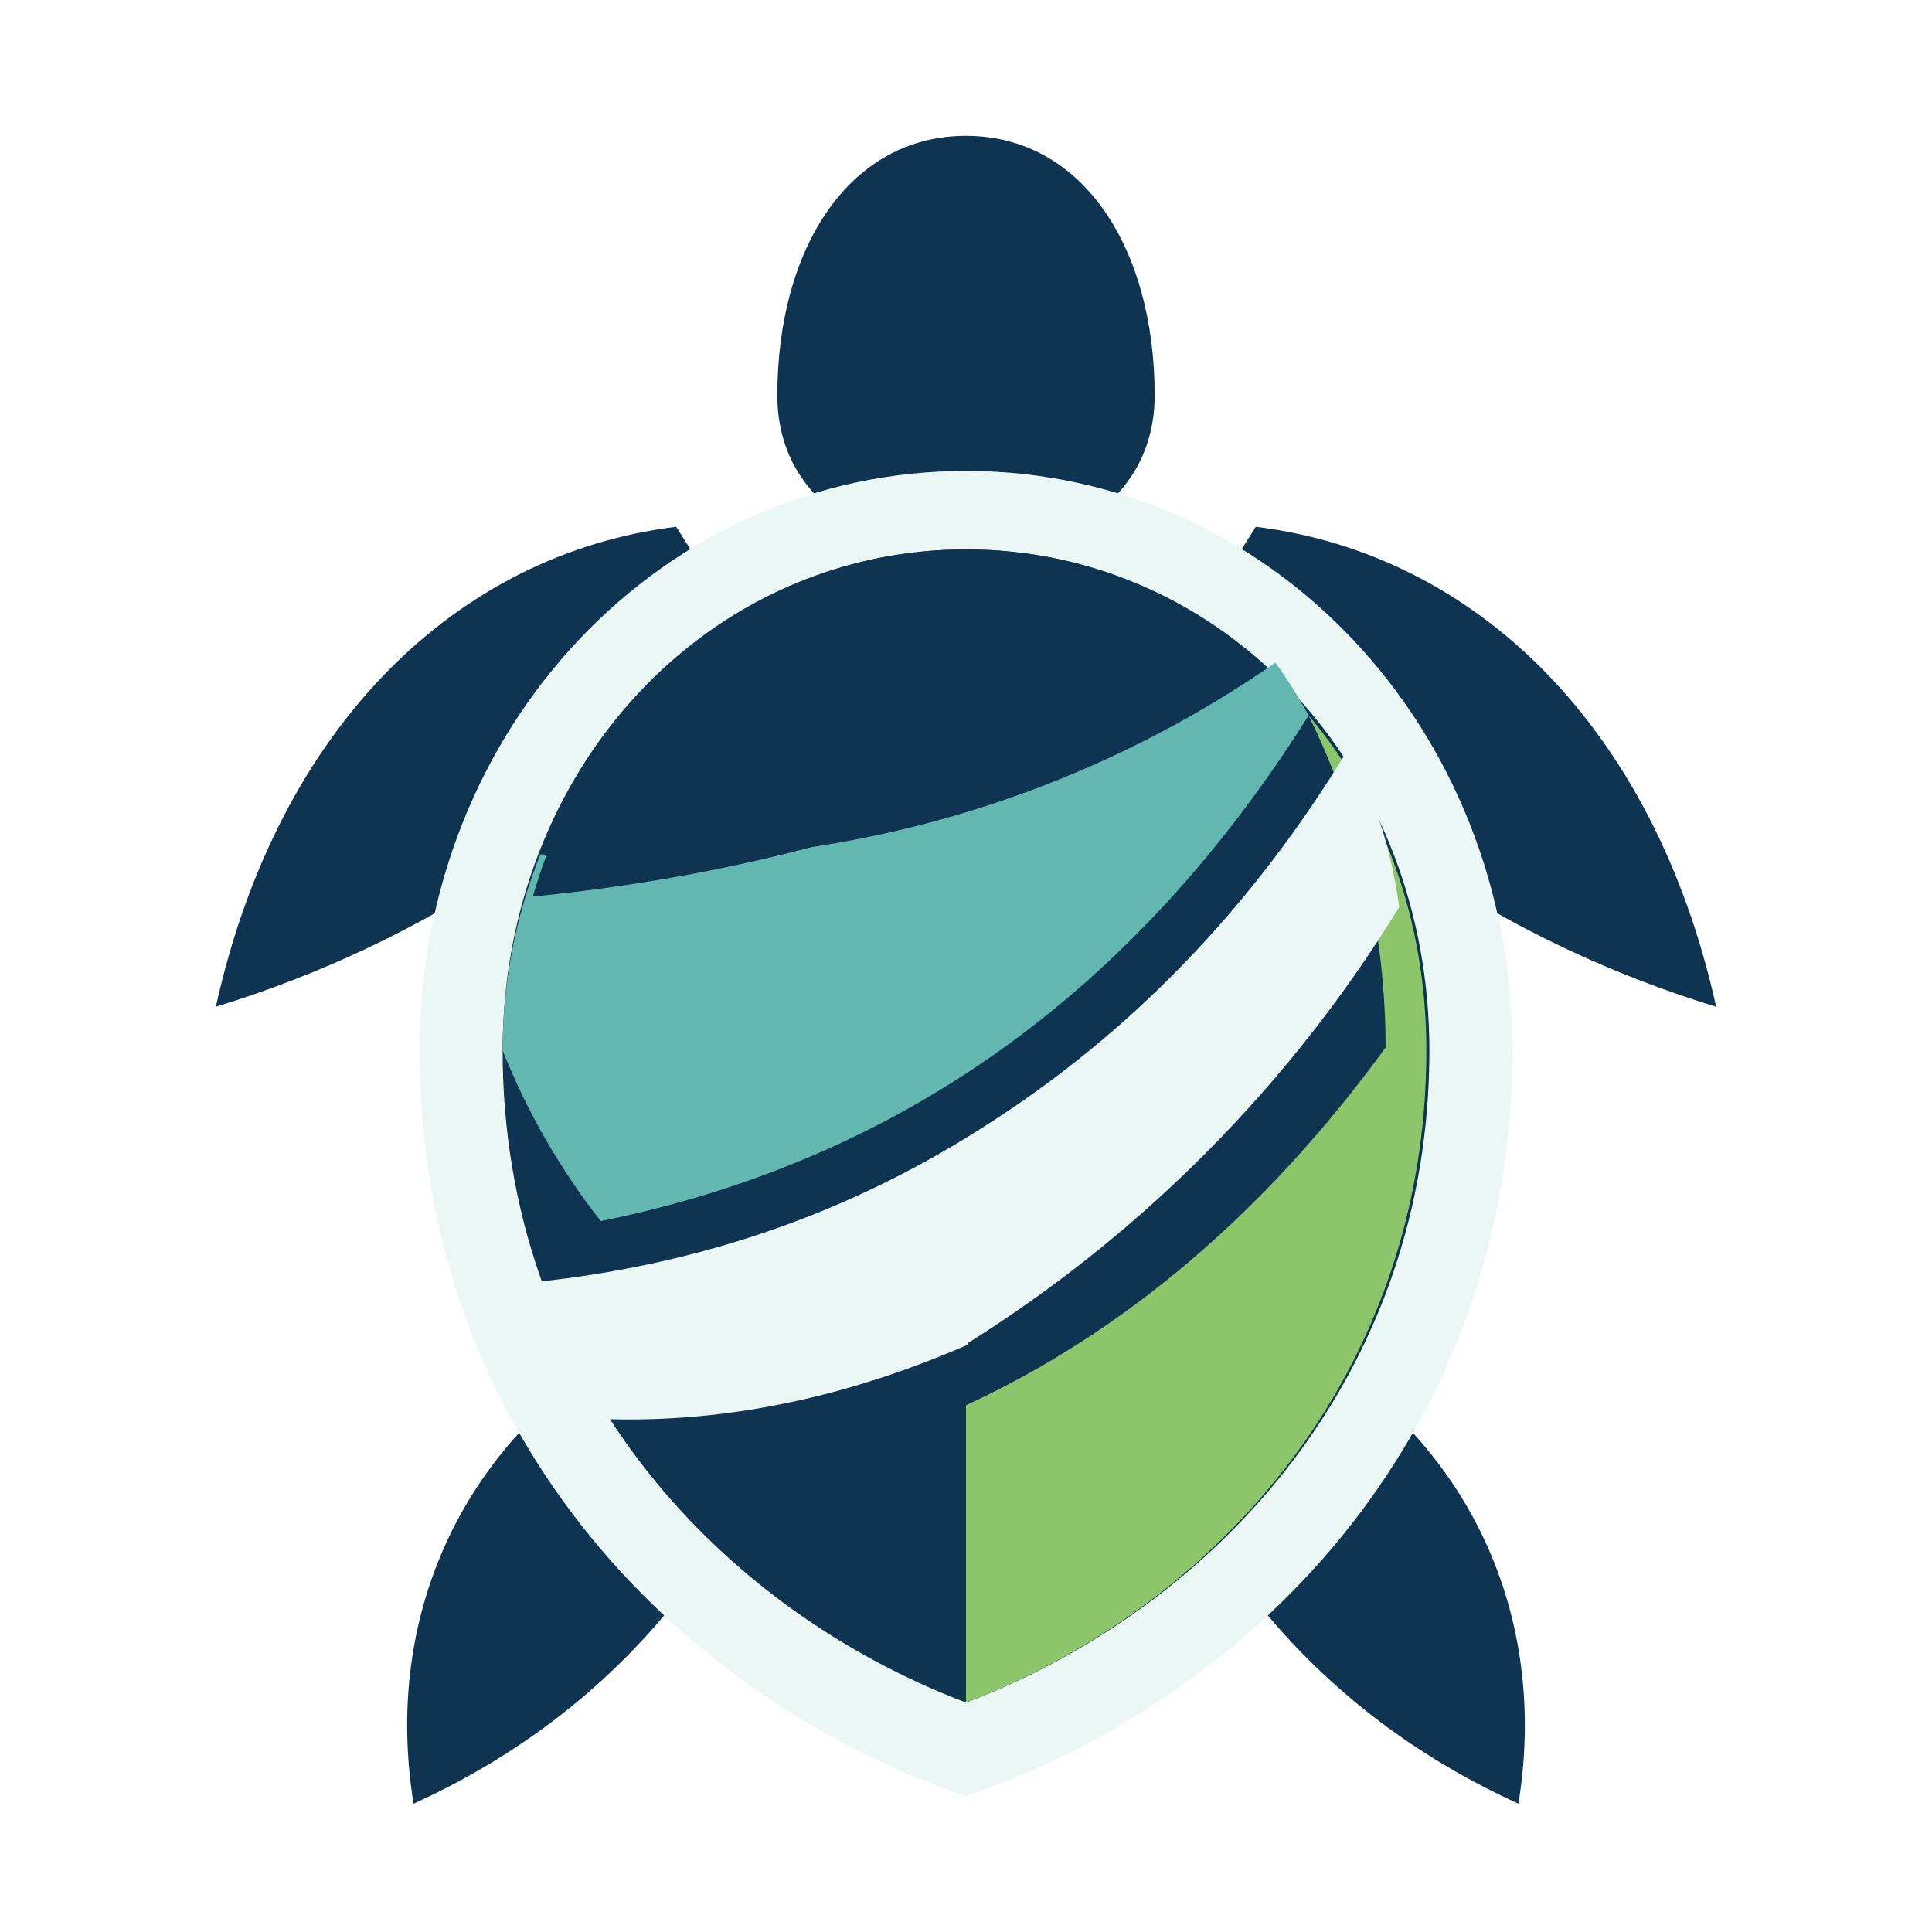
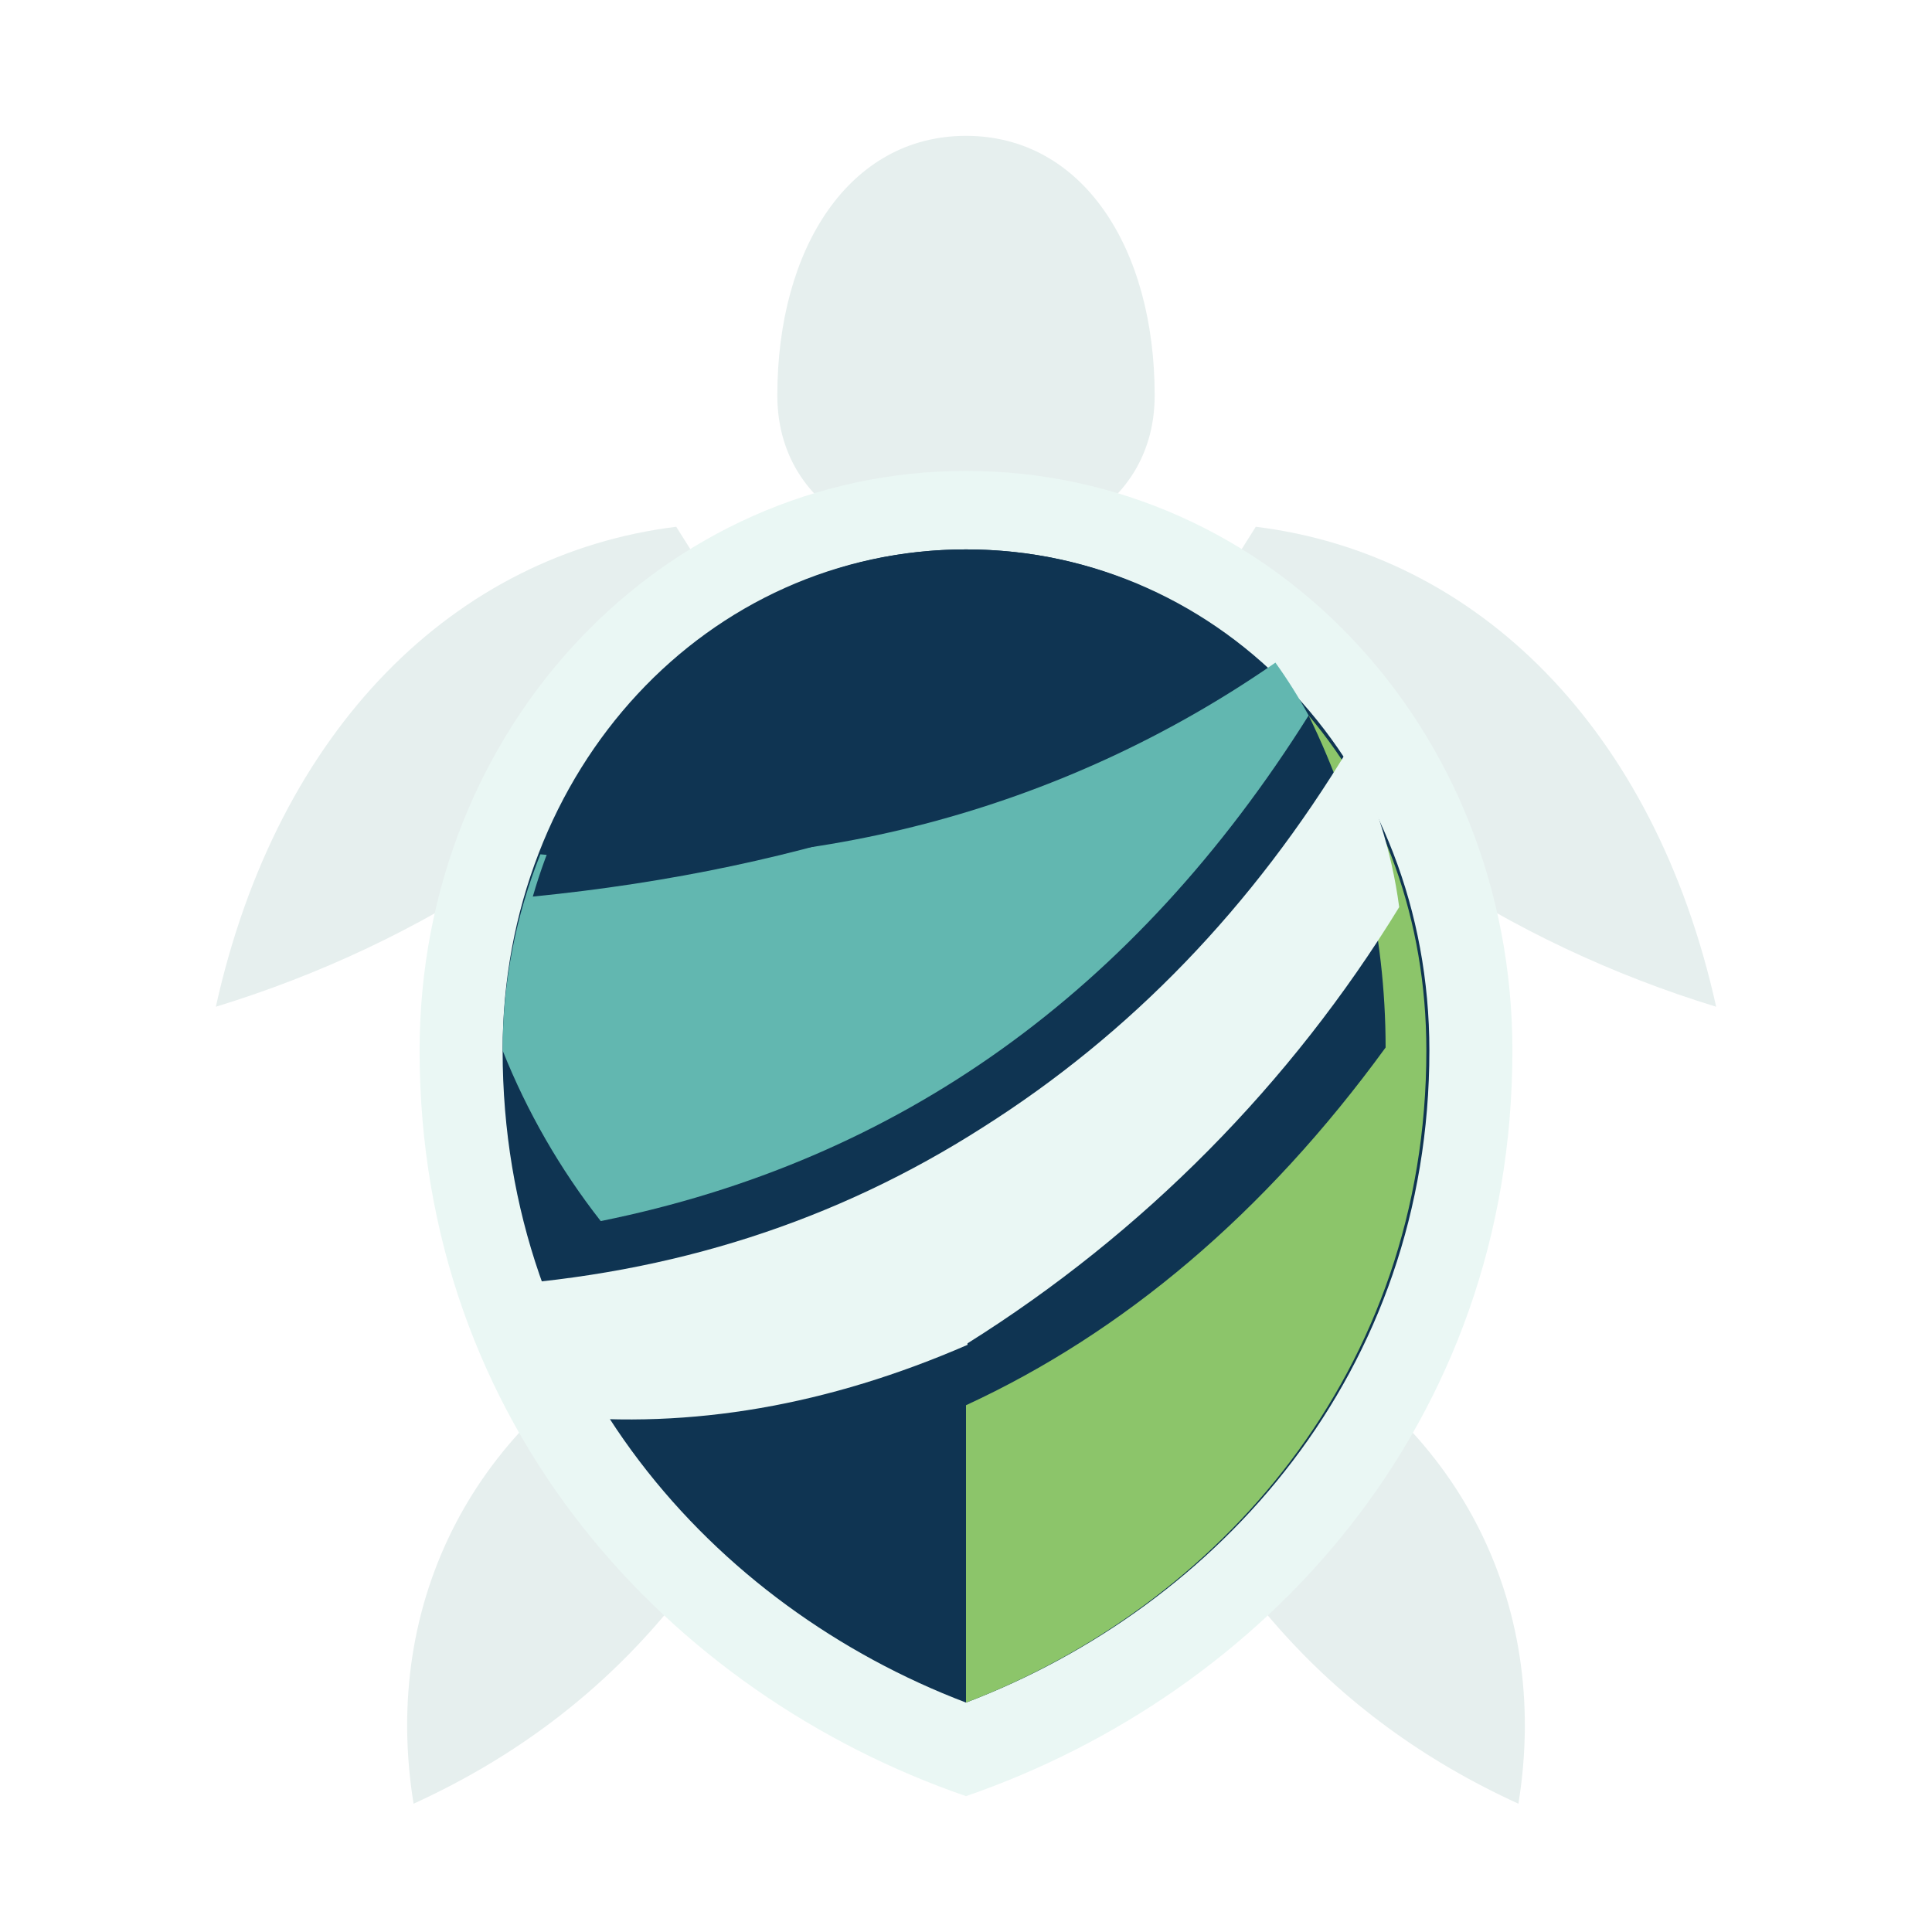
- <svg xmlns="http://www.w3.org/2000/svg" viewBox="0 0 128 128" role="img" aria-labelledby="honua-logo-title">
-   <g fill="none" fill-rule="evenodd">
-     <path fill="#0F3452" d="M64 9c7.7 0 12.5 7.4 12.5 17.2 0 4.2-2.3 7.2-5.5 8.7H57c-3.2-1.5-5.5-4.5-5.5-8.7C51.5 16.4 56.3 9 64 9Z" />
-     <path fill="#0F3452" d="M44.8 34.9C30.2 36.7 18.4 48.2 14.3 66.7c13.7-4.2 26.3-12.3 35.3-24.2l-4.8-7.6Z" />
-     <path fill="#0F3452" d="M83.2 34.9c14.6 1.8 26.4 13.3 30.5 31.8-13.7-4.2-26.3-12.3-35.3-24.2l4.8-7.6Z" />
-     <path fill="#0F3452" d="M43.3 88.2c-11.6 5.9-18.1 17.7-15.9 31.3 12.5-5.7 21.3-15.6 26.2-29.8l-10.3-1.5Z" />
-     <path fill="#0F3452" d="M84.7 88.2c11.6 5.9 18.1 17.7 15.9 31.3-12.5-5.7-21.3-15.6-26.2-29.8l10.3-1.5Z" />
+ <svg xmlns="http://www.w3.org/2000/svg" viewBox="0 0 128 128" role="img" aria-label="Honua">
+   <g fill-rule="evenodd">
+     <path fill="#E6EFEE" d="M64 9c7.7 0 12.5 7.4 12.5 17.2 0 4.2-2.3 7.2-5.5 8.7H57c-3.2-1.5-5.5-4.5-5.5-8.7C51.5 16.4 56.3 9 64 9Z" />
+     <path fill="#E6EFEE" d="M44.8 34.9C30.2 36.7 18.4 48.2 14.3 66.7c13.7-4.2 26.3-12.3 35.3-24.2l-4.8-7.6Z" />
+     <path fill="#E6EFEE" d="M83.2 34.9c14.6 1.8 26.4 13.3 30.5 31.8-13.7-4.2-26.3-12.3-35.3-24.2l4.8-7.6Z" />
+     <path fill="#E6EFEE" d="M43.3 88.2c-11.6 5.9-18.1 17.7-15.9 31.3 12.5-5.7 21.3-15.6 26.2-29.8l-10.3-1.5Z" />
+     <path fill="#E6EFEE" d="M84.7 88.2c11.6 5.9 18.1 17.7 15.9 31.3-12.5-5.7-21.3-15.6-26.2-29.8l10.3-1.5Z" />
    <path fill="#EAF7F4" d="M64 31.2c20 0 36.2 16.9 36.2 38.4 0 24.8-16.5 42.6-36.2 49.4-19.7-6.8-36.2-24.6-36.2-49.4 0-21.5 16.2-38.4 36.2-38.4Z" />
    <path fill="#0F3452" d="M64 36.4c17.1 0 30.7 14.5 30.7 33.2 0 21.3-13.9 36.8-30.7 43.2-16.8-6.4-30.7-21.9-30.7-43.2 0-18.7 13.6-33.2 30.7-33.2Z" />
    <path fill="#8CC56A" d="M86.7 47.4c4.9 5.8 7.8 13.5 7.8 22.2 0 21.3-13.8 36.8-30.5 43.2V93.1c10.4-4.8 19.8-12.7 27.8-23.7a50 50 0 0 0-5.1-22Z" />
    <path fill="#62B7B0" d="M84.5 43.9a34 34 0 0 1 2.2 3.5C75.2 65.7 59.6 76.9 39.8 80.9a46 46 0 0 1-6.5-11.3c0-4.6.9-9 2.5-13a73 73 0 0 0 48.7-12.7Z" />
    <path fill="#EAF7F4" d="M64.1 89.1c-9.2 4-18.3 5.6-27.3 4.7a43 43 0 0 1-4.4-8.6c12.2-.8 23-4.3 32.7-10.5 9.8-6.2 17.9-14.6 24.3-25.2 1.6 3.2 2.8 6.8 3.3 10.6A89 89 0 0 1 64.1 89Z" />
    <path fill="#0F3452" d="M35.3 59.4c3.9-13.5 14.9-23 28.7-23 7.1 0 13.5 2.5 18.6 6.8-13.3 9-29.1 14.4-47.3 16.2Z" />
  </g>
</svg>
